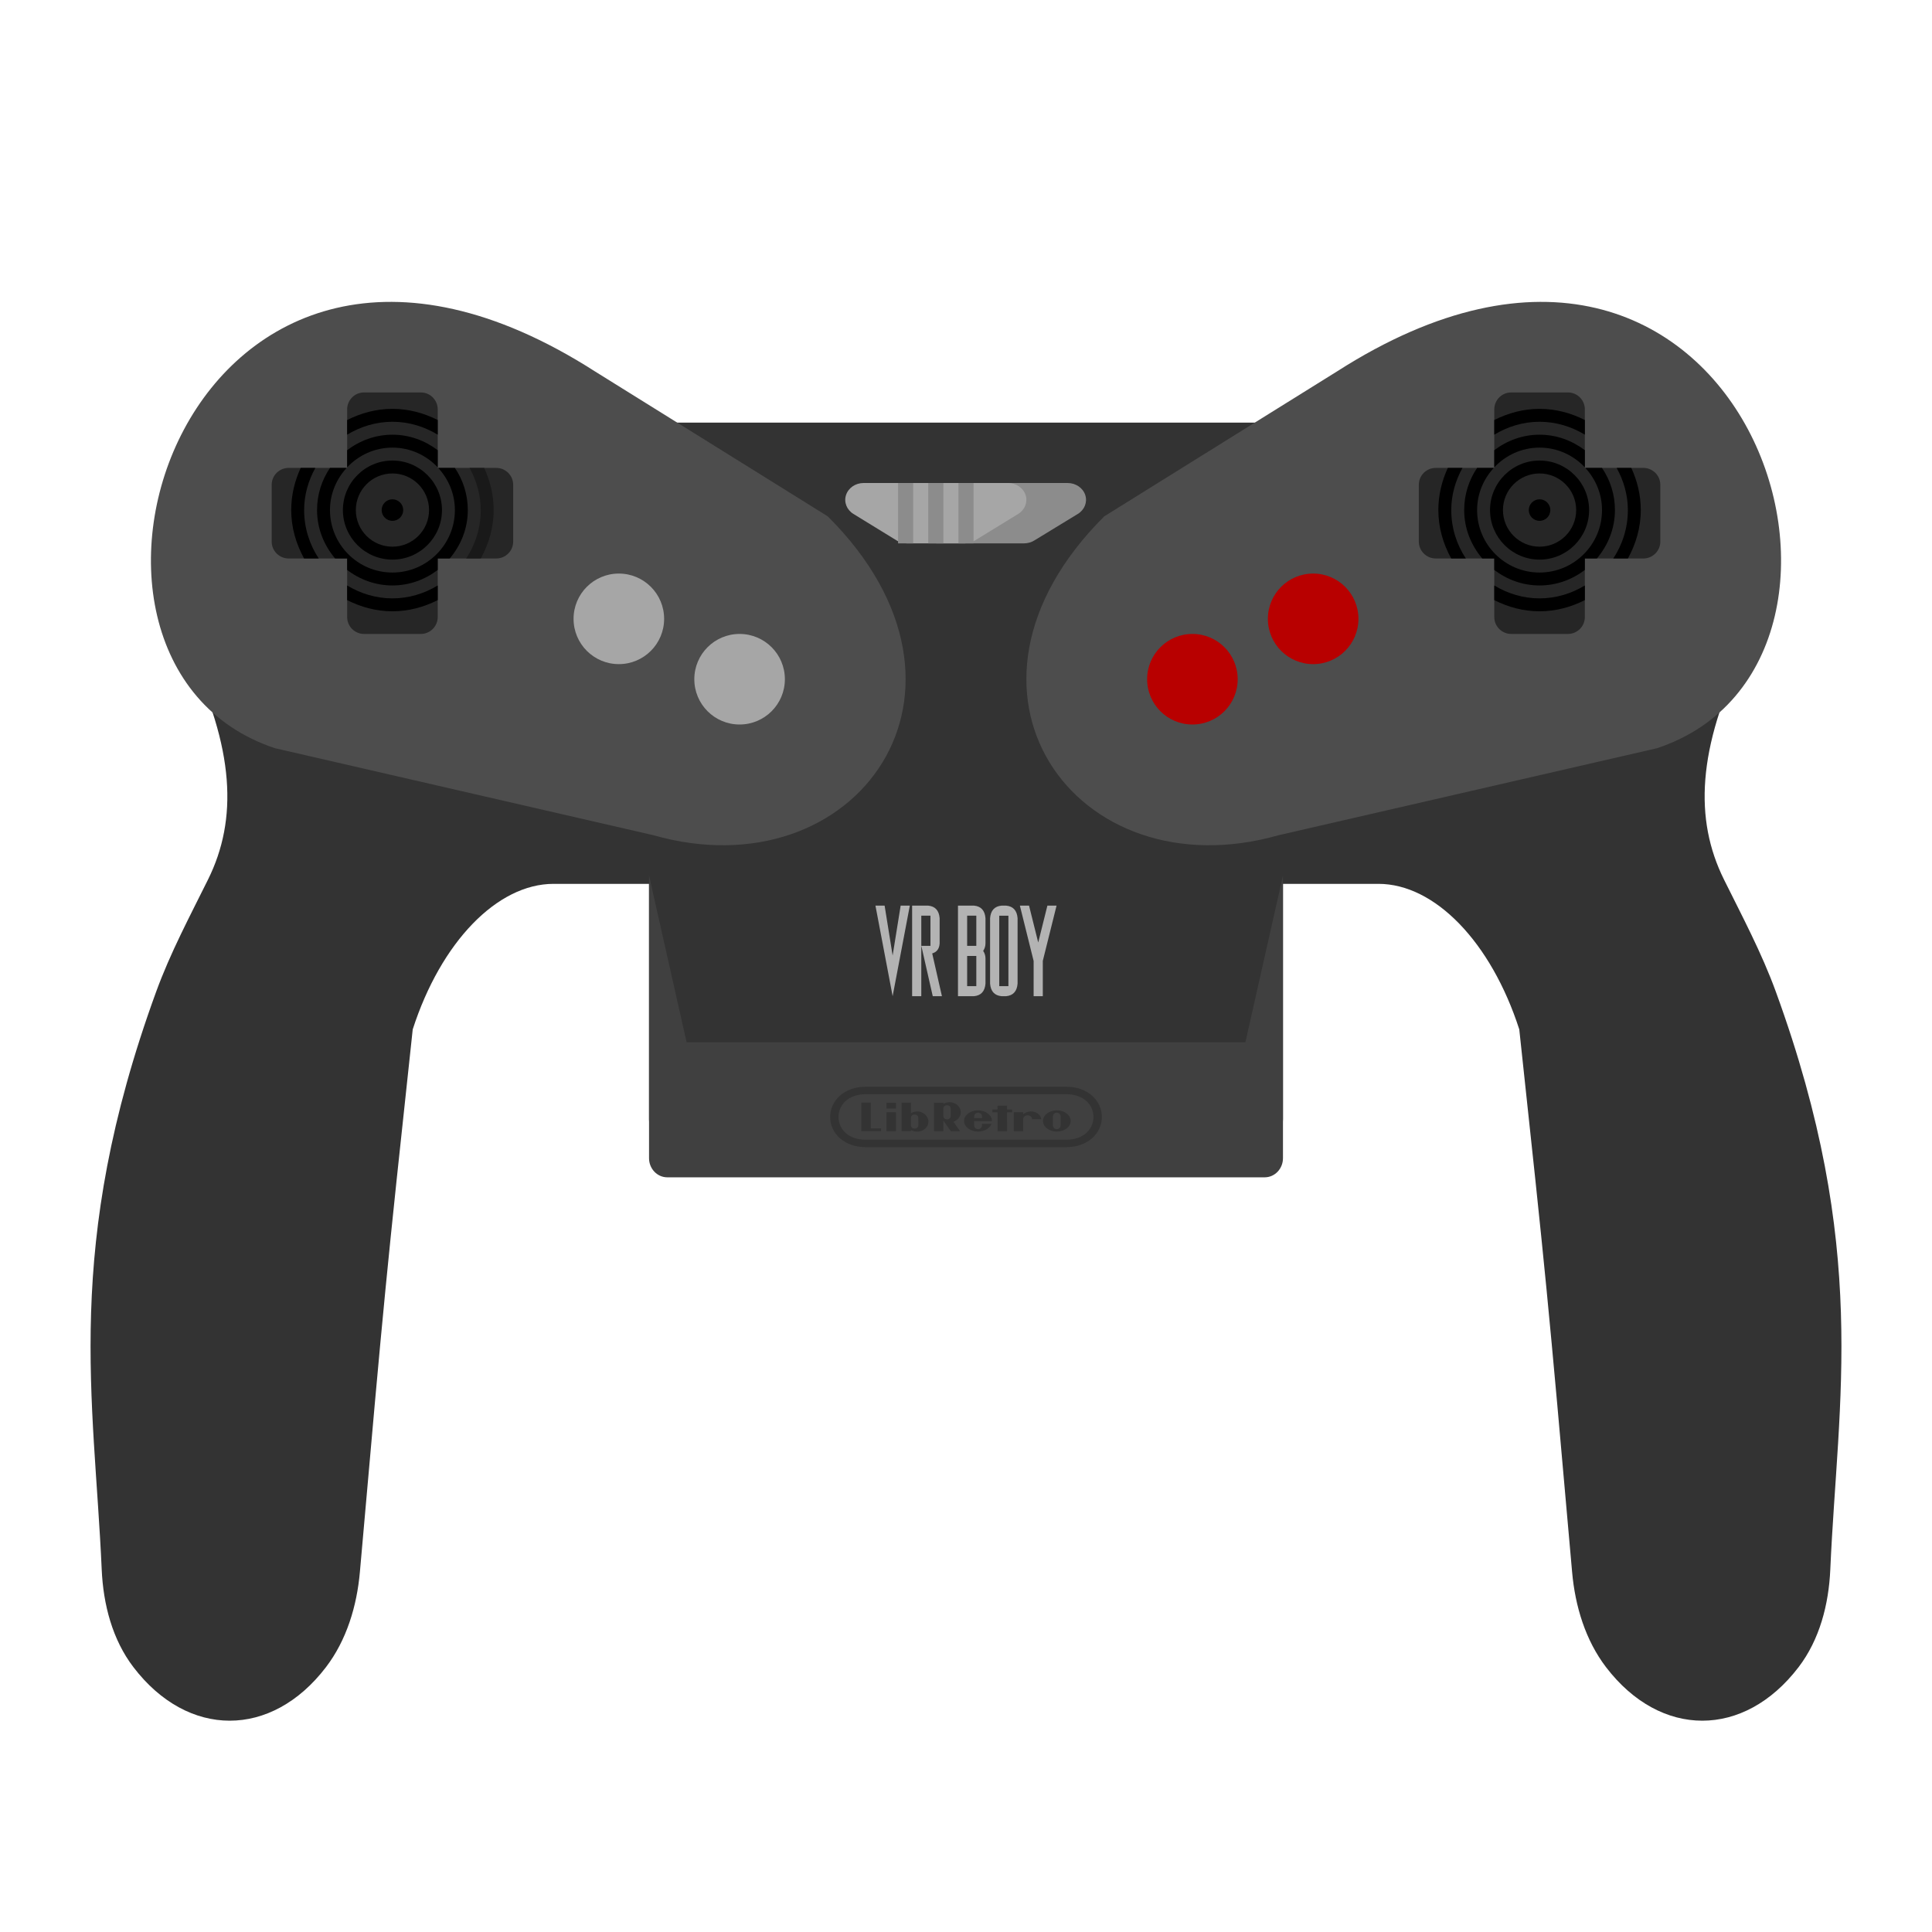
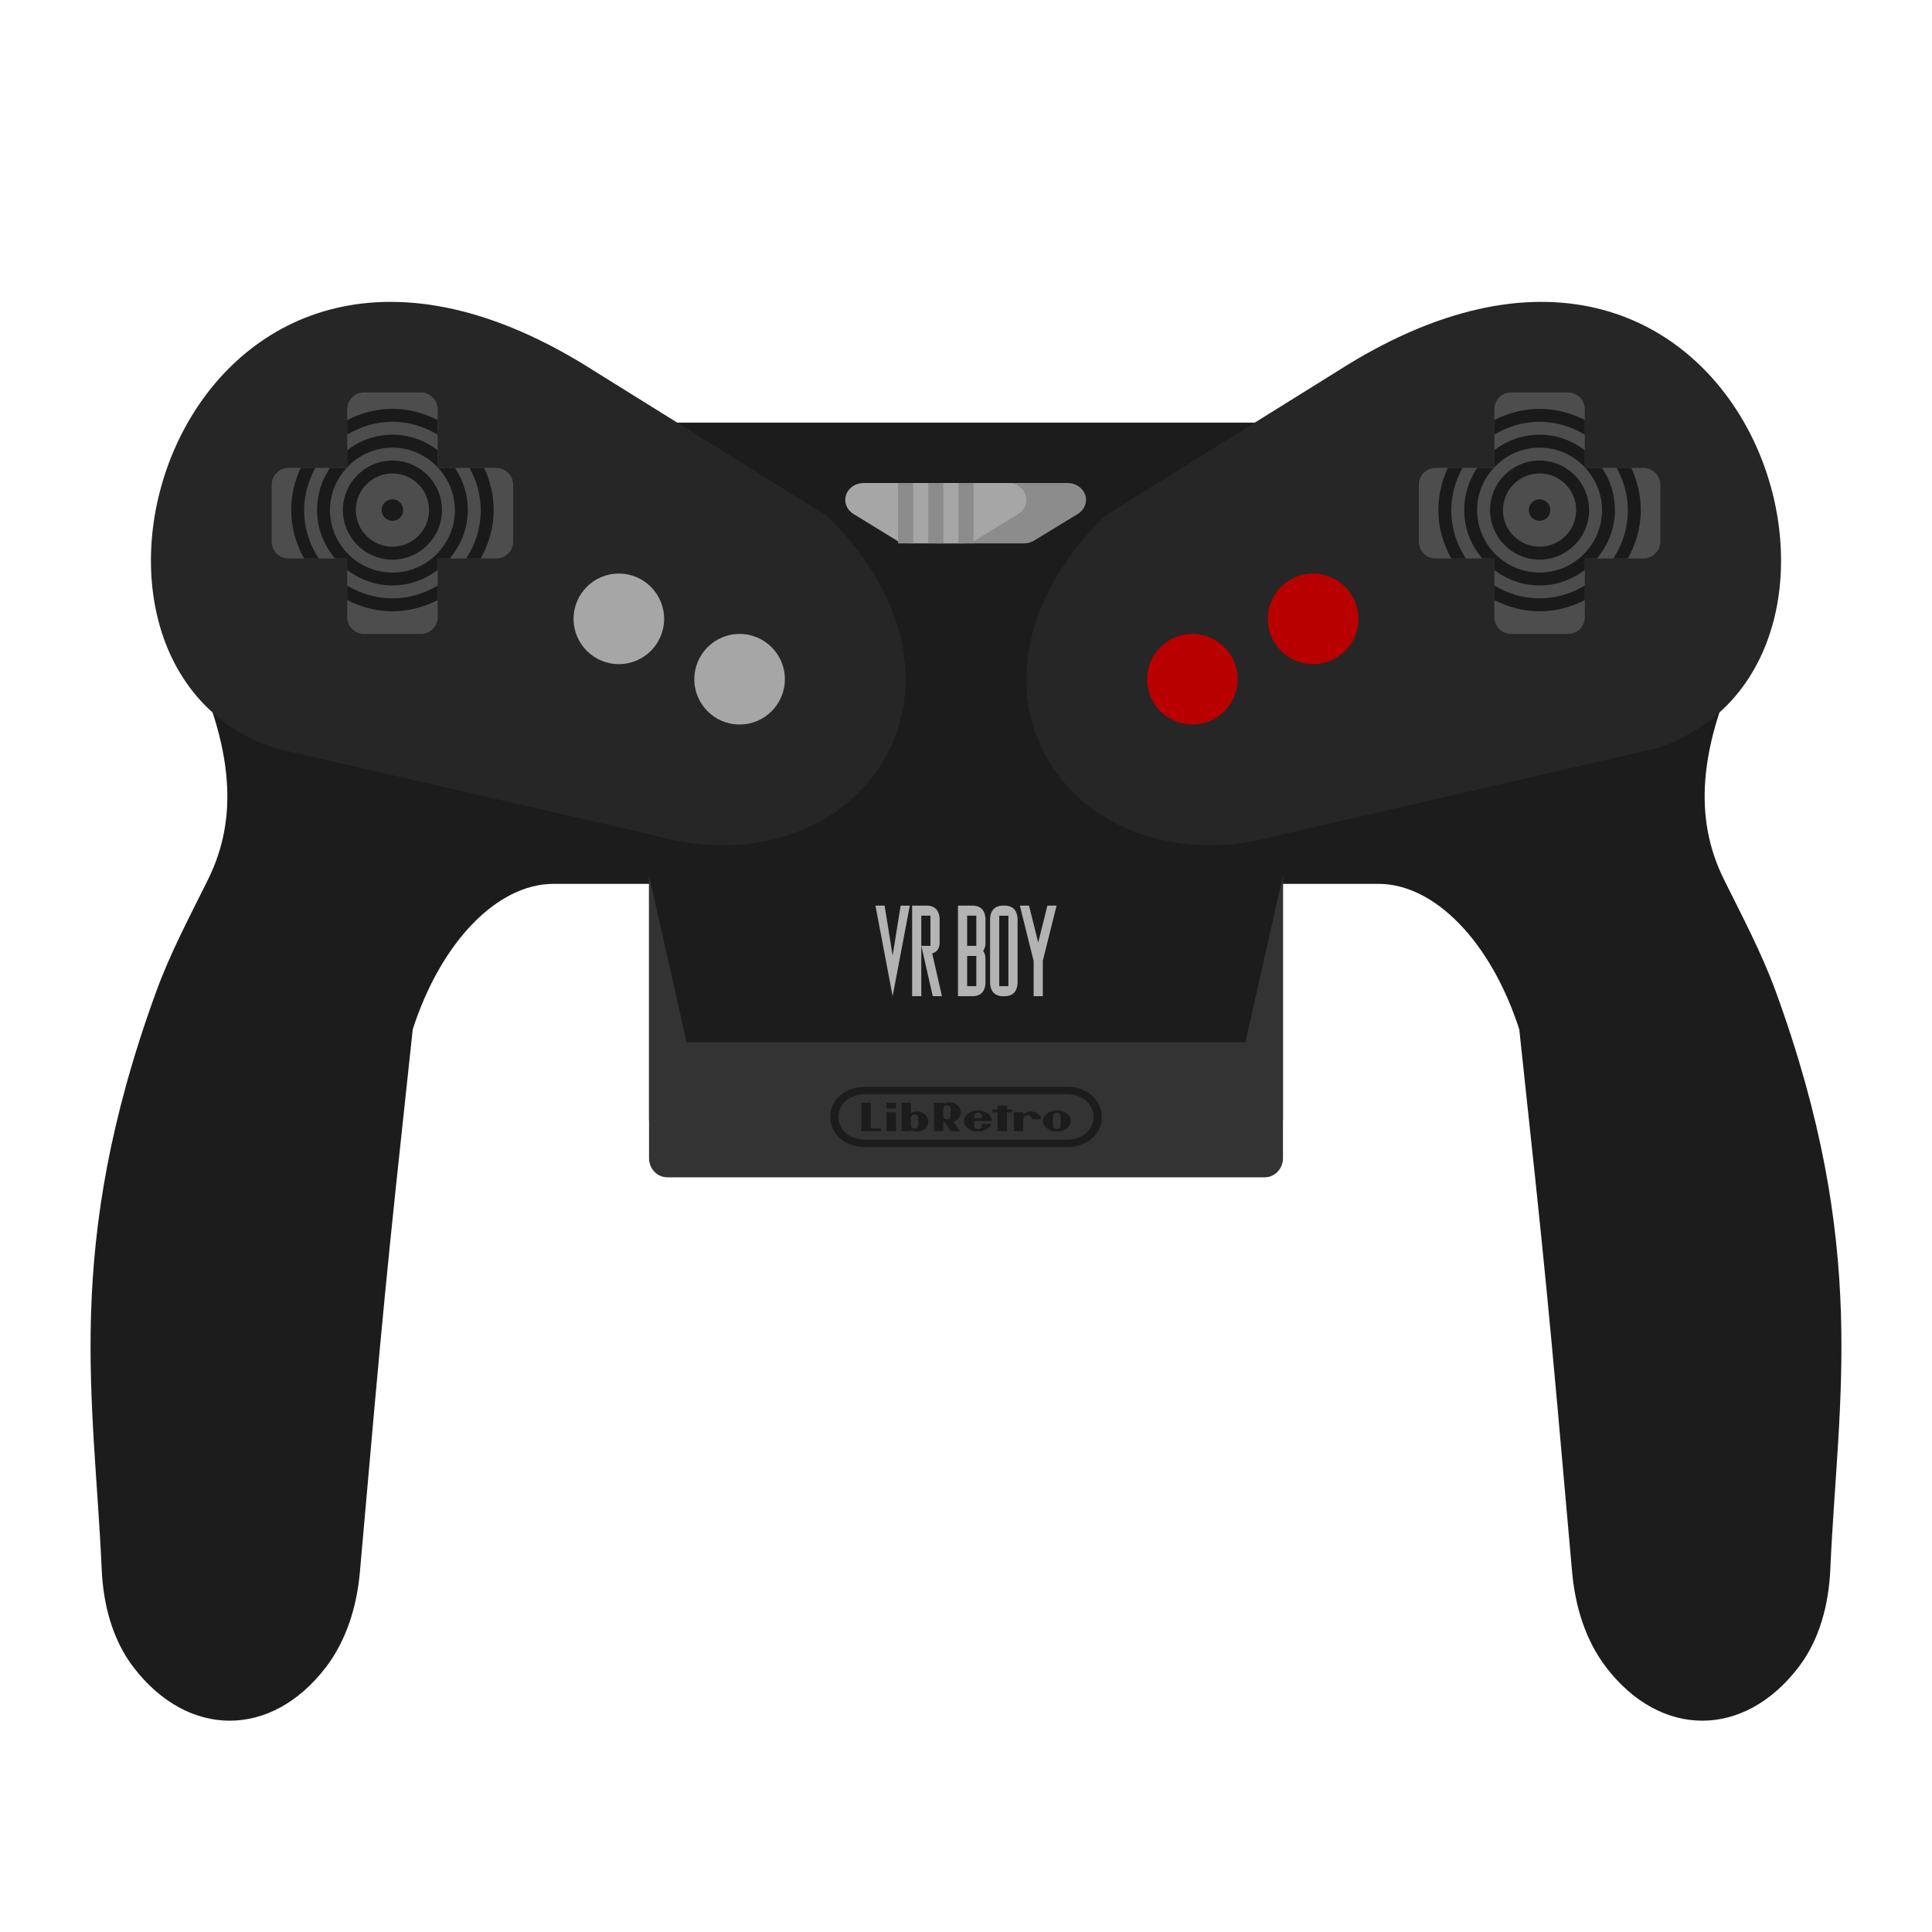
<svg xmlns="http://www.w3.org/2000/svg" viewBox="0 0 341.333 341.333" height="256" width="256" xml:space="preserve" id="svg2" version="1.1">
  <defs id="defs6">
    <clipPath id="clipPath18" clipPathUnits="userSpaceOnUse">
      <path id="path16" d="M 0,256 H 256 V 0 H 0 Z" />
    </clipPath>
    <clipPath id="clipPath26" clipPathUnits="userSpaceOnUse">
      <path id="path24" d="M 4,224 H 252 V 20 H 4 Z" />
    </clipPath>
  </defs>
  <g id="g22" transform="matrix(1.333333,0,0,-1.333333,0,341.3333)" />
-   <path id="path38" style="fill:#333333;fill-opacity:1;fill-rule:nonzero;stroke:none;stroke-width:1.333" d="m 313.741,175.203 c 16.5,45.265 10.955,71.885 9.624,102.071 -0.273,6.197 -1.888,12.403 -5.608,17.272 -9.628,12.604 -24.379,12.607 -34.009,0.005 -3.643,-4.767 -5.467,-10.788 -6,-16.837 -4.368,-49.651 -4.572,-51.559 -9.333,-95.848 -4.975,-15.427 -14.924,-25.712 -24.873,-25.712 H 218.667 c 7.064,-51.252 80.057,-58.213 89.547,-41.14 -8.357,17.277 -8.904,29.735 -3.633,40.376 3.231,6.523 6.661,12.956 9.161,19.813" />
-   <path id="path42" style="fill:#333333;fill-opacity:1;fill-rule:nonzero;stroke:none;stroke-width:1.333" d="m 27.591,175.204 c -16.5,45.267 -10.955,71.887 -9.623,102.071 0.273,6.197 1.888,12.403 5.607,17.271 9.629,12.604 24.38,12.607 34.009,0.005 3.643,-4.767 5.468,-10.788 6,-16.837 4.368,-49.651 4.573,-51.559 9.333,-95.848 4.975,-15.427 14.925,-25.712 24.875,-25.712 h 24.875 c -7.065,-51.252 -80.057,-58.213 -89.548,-41.14 8.357,17.277 8.905,29.735 3.635,40.376 -3.232,6.523 -6.663,12.956 -9.163,19.815" />
-   <path id="path46" style="fill:#333333;fill-opacity:1;fill-rule:nonzero;stroke:none;stroke-width:1.333" d="m 119.554,74.667 h 102.225 c 2.699,0 4.888,2.2 4.888,4.915 V 197.752 c 0,2.715 -2.189,4.915 -4.888,4.915 H 119.554 c -2.699,0 -4.887,-2.2 -4.887,-4.915 V 79.581 c 0,-2.715 2.188,-4.915 4.887,-4.915" />
-   <path id="path50" style="fill:#4d4d4d;fill-opacity:1;fill-rule:nonzero;stroke:none;stroke-width:1.333" d="m 146.24,91.223 c 30.841,30.723 5.14,66.567 -30.841,56.327 L 48.576,132.187 C 2.313,116.825 33.154,19.535 105.118,65.62 Z" />
-   <path id="path54" style="fill:#262626;fill-opacity:1;fill-rule:nonzero;stroke:none;stroke-width:1.333" d="m 87.678,82.667 h -10.344 V 72.321 c 0,-1.649 -1.339,-2.988 -2.989,-2.988 H 64.322 c -1.651,0 -2.988,1.339 -2.988,2.988 V 82.667 H 50.988 c -1.651,0 -2.988,1.339 -2.988,2.988 v 10.024 c 0,1.651 1.337,2.988 2.988,2.988 h 10.345 v 10.345 c 0,1.651 1.337,2.988 2.988,2.988 h 10.023 c 1.651,0 2.989,-1.337 2.989,-2.988 V 98.667 h 10.344 c 1.651,0 2.989,-1.337 2.989,-2.988 v -10.024 c 0,-1.649 -1.339,-2.988 -2.989,-2.988" />
+   <path id="path38" style="fill:#1c1c1c;fill-opacity:1;fill-rule:nonzero;stroke:none;stroke-width:1.333" d="m 313.741,175.203 c 16.5,45.265 10.955,71.885 9.624,102.071 -0.273,6.197 -1.888,12.403 -5.608,17.272 -9.628,12.604 -24.379,12.607 -34.009,0.005 -3.643,-4.767 -5.467,-10.788 -6,-16.837 -4.368,-49.651 -4.572,-51.559 -9.333,-95.848 -4.975,-15.427 -14.924,-25.712 -24.873,-25.712 H 218.667 c 7.064,-51.252 80.057,-58.213 89.547,-41.14 -8.357,17.277 -8.904,29.735 -3.633,40.376 3.231,6.523 6.661,12.956 9.161,19.813" />
+   <path id="path42" style="fill:#1c1c1c;fill-opacity:1;fill-rule:nonzero;stroke:none;stroke-width:1.333" d="m 27.591,175.204 c -16.5,45.267 -10.955,71.887 -9.623,102.071 0.273,6.197 1.888,12.403 5.607,17.271 9.629,12.604 24.38,12.607 34.009,0.005 3.643,-4.767 5.468,-10.788 6,-16.837 4.368,-49.651 4.573,-51.559 9.333,-95.848 4.975,-15.427 14.925,-25.712 24.875,-25.712 h 24.875 c -7.065,-51.252 -80.057,-58.213 -89.548,-41.14 8.357,17.277 8.905,29.735 3.635,40.376 -3.232,6.523 -6.663,12.956 -9.163,19.815" />
+   <path id="path46" style="fill:#1c1c1c;fill-opacity:1;fill-rule:nonzero;stroke:none;stroke-width:1.333" d="m 119.554,74.667 h 102.225 c 2.699,0 4.888,2.2 4.888,4.915 V 197.752 c 0,2.715 -2.189,4.915 -4.888,4.915 H 119.554 c -2.699,0 -4.887,-2.2 -4.887,-4.915 V 79.581 c 0,-2.715 2.188,-4.915 4.887,-4.915" />
+   <path id="path50" style="fill:#262626;fill-opacity:1;fill-rule:nonzero;stroke:none;stroke-width:1.333" d="m 146.24,91.223 c 30.841,30.723 5.14,66.567 -30.841,56.327 L 48.576,132.187 C 2.313,116.825 33.154,19.535 105.118,65.62 Z" />
+   <path id="path54" style="fill:#4d4d4d;fill-opacity:1;fill-rule:nonzero;stroke:none;stroke-width:1.333" d="m 87.678,82.667 h -10.344 V 72.321 c 0,-1.649 -1.339,-2.988 -2.989,-2.988 H 64.322 c -1.651,0 -2.988,1.339 -2.988,2.988 V 82.667 H 50.988 c -1.651,0 -2.988,1.339 -2.988,2.988 v 10.024 c 0,1.651 1.337,2.988 2.988,2.988 h 10.345 v 10.345 c 0,1.651 1.337,2.988 2.988,2.988 h 10.023 c 1.651,0 2.989,-1.337 2.989,-2.988 V 98.667 h 10.344 c 1.651,0 2.989,-1.337 2.989,-2.988 v -10.024 c 0,-1.649 -1.339,-2.988 -2.989,-2.988" />
  <path id="path58" style="fill:#a6a6a6;fill-opacity:1;fill-rule:nonzero;stroke:none;stroke-width:1.333" d="m 117.333,109.333 c 0,4.419 -3.581,8 -8,8 -4.419,0 -8,-3.581 -8,-8 0,-4.419 3.581,-8 8,-8 4.419,0 8,3.581 8,8" />
  <path id="path62" style="fill:#a6a6a6;fill-opacity:1;fill-rule:nonzero;stroke:none;stroke-width:1.333" d="m 138.667,120 c 0,4.419 -3.581,8 -8,8 -4.419,0 -8,-3.581 -8,-8 0,-4.419 3.581,-8 8,-8 4.419,0 8,3.581 8,8" />
-   <path id="path66" style="fill:#4d4d4d;fill-opacity:1;fill-rule:nonzero;stroke:none;stroke-width:1.333" d="m 195.094,91.223 c -30.841,30.723 -5.14,66.567 30.841,56.327 L 292.758,132.187 C 339.02,116.825 308.179,19.535 236.215,65.62 Z" />
-   <path id="path70" style="fill:#262626;fill-opacity:1;fill-rule:nonzero;stroke:none;stroke-width:1.333" d="m 290.344,82.667 h -10.344 V 72.321 c 0,-1.649 -1.339,-2.988 -2.989,-2.988 h -10.023 c -1.651,0 -2.988,1.339 -2.988,2.988 v 10.345 h -10.345 c -1.651,0 -2.988,1.339 -2.988,2.988 v 10.024 c 0,1.651 1.337,2.988 2.988,2.988 h 10.345 v 10.345 c 0,1.651 1.337,2.988 2.988,2.988 h 10.023 c 1.651,0 2.989,-1.337 2.989,-2.988 V 98.667 h 10.344 c 1.651,0 2.989,-1.337 2.989,-2.988 v -10.024 c 0,-1.649 -1.339,-2.988 -2.989,-2.988" />
+   <path id="path66" style="fill:#262626;fill-opacity:1;fill-rule:nonzero;stroke:none;stroke-width:1.333" d="m 195.094,91.223 c -30.841,30.723 -5.14,66.567 30.841,56.327 L 292.758,132.187 C 339.02,116.825 308.179,19.535 236.215,65.62 Z" />
+   <path id="path70" style="fill:#4d4d4d;fill-opacity:1;fill-rule:nonzero;stroke:none;stroke-width:1.333" d="m 290.344,82.667 h -10.344 V 72.321 c 0,-1.649 -1.339,-2.988 -2.989,-2.988 h -10.023 c -1.651,0 -2.988,1.339 -2.988,2.988 v 10.345 h -10.345 c -1.651,0 -2.988,1.339 -2.988,2.988 v 10.024 c 0,1.651 1.337,2.988 2.988,2.988 h 10.345 v 10.345 c 0,1.651 1.337,2.988 2.988,2.988 h 10.023 c 1.651,0 2.989,-1.337 2.989,-2.988 V 98.667 h 10.344 c 1.651,0 2.989,-1.337 2.989,-2.988 v -10.024 c 0,-1.649 -1.339,-2.988 -2.989,-2.988" />
  <path id="path74" style="fill:#b80000;fill-opacity:1;fill-rule:nonzero;stroke:none;stroke-width:1.333" d="m 224,109.333 c 0,4.419 3.581,8 8,8 4.419,0 8,-3.581 8,-8 0,-4.419 -3.581,-8 -8,-8 -4.419,0 -8,3.581 -8,8" />
  <path id="path78" style="fill:#b80000;fill-opacity:1;fill-rule:nonzero;stroke:none;stroke-width:1.333" d="m 202.667,120 c 0,4.419 3.581,8 8,8 4.419,0 8,-3.581 8,-8 0,-4.419 -3.581,-8 -8,-8 -4.419,0 -8,3.581 -8,8" />
  <path id="path82" style="fill:#8c8c8c;fill-opacity:1;fill-rule:nonzero;stroke:none;stroke-width:1.333" d="m 188.615,85.333 h -30.819 c -1.435,0 -2.7,0.859 -3.117,2.117 -0.416,1.259 0.119,2.619 1.311,3.347 l 7.705,4.701 c 0.533,0.327 1.164,0.501 1.807,0.501 h 15.409 c 0.643,0 1.272,-0.175 1.807,-0.501 l 7.704,-4.701 c 1.193,-0.728 1.728,-2.088 1.311,-3.347 -0.416,-1.259 -1.683,-2.117 -3.117,-2.117" />
  <path id="path86" style="fill:#a6a6a6;fill-opacity:1;fill-rule:nonzero;stroke:none;stroke-width:1.333" d="m 178.096,85.333 h -25.524 c -1.427,0 -2.685,0.859 -3.099,2.117 -0.415,1.259 0.117,2.619 1.303,3.347 l 7.657,4.701 c 0.531,0.327 1.157,0.501 1.796,0.501 h 10.209 c 0.639,0 1.264,-0.175 1.796,-0.501 l 7.657,-4.701 c 1.185,-0.728 1.716,-2.088 1.303,-3.347 -0.415,-1.259 -1.673,-2.117 -3.099,-2.117" />
  <path id="path90" style="fill:#b3b3b3;fill-opacity:1;fill-rule:nonzero;stroke:none;stroke-width:1.333" d="m 157.705,176 -3.037,-16 h 1.62 l 1.417,8.817 L 159.122,160 h 1.62 z" />
  <path id="path94" style="fill:#b3b3b3;fill-opacity:1;fill-rule:nonzero;stroke:none;stroke-width:1.333" d="m 161.148,176 v -16 h 2.836 c 1.241,0.119 1.917,0.859 2.025,2.223 v 4.444 c -0.055,0.948 -0.492,1.541 -1.313,1.777 l 1.717,7.556 h -1.62 l -2.017,-8.889 h 1.612 v -5.333 h -1.62 V 176 Z" />
  <path d="m 170.869,174.223 h 1.62 v -5.333 h -1.62 z m 1.62,-12.445 h -1.62 v 5.333 h 1.62 z M 169.249,160 h 2.835 c 1.243,0.119 1.917,0.859 2.025,2.223 v 4.444 c 0,0.475 -0.135,0.919 -0.405,1.333 0.271,0.415 0.405,0.859 0.405,1.333 v 4.444 c -0.108,1.364 -0.783,2.104 -2.025,2.223 h -2.835 z" style="fill:#b3b3b3;fill-opacity:1;fill-rule:nonzero;stroke:none;stroke-width:1.333" id="path96" />
  <path d="m 176.54,174.223 h 1.62 v -12.444 h -1.62 z m 3.24,-0.445 c -0.108,1.364 -0.783,2.104 -2.025,2.223 h -0.809 c -1.243,-0.119 -1.917,-0.859 -2.025,-2.223 v -11.555 c 0.108,-1.364 0.783,-2.104 2.025,-2.223 h 0.809 c 1.243,0.119 1.917,0.859 2.025,2.223 z" style="fill:#b3b3b3;fill-opacity:1;fill-rule:nonzero;stroke:none;stroke-width:1.333" id="path98" />
  <path id="path102" style="fill:#b3b3b3;fill-opacity:1;fill-rule:nonzero;stroke:none;stroke-width:1.333" d="m 182.616,169.778 -2.431,-9.777 h 1.62 l 1.621,6.515 1.62,-6.515 h 1.62 l -2.431,9.76 v 6.24 h -1.62 z" />
-   <path id="path106" style="fill:#000000;fill-opacity:1;fill-rule:nonzero;stroke:none;stroke-width:1.333" d="m 80.368,90.117 c 0,6.084 -4.951,11.035 -11.035,11.035 -6.084,0 -11.035,-4.951 -11.035,-11.035 0,-2.88 1.135,-5.483 2.948,-7.449 h -2.947 c -1.44,2.127 -2.284,4.691 -2.284,7.449 0,3.271 1.231,6.229 3.193,8.551 h 2.124 v 2.028 c 2.233,1.695 4.985,2.739 8,2.739 3.013,0 5.765,-1.044 8,-2.739 v -2.028 h 2.124 c 1.963,-2.321 3.193,-5.28 3.193,-8.551 0,-2.759 -0.843,-5.323 -2.284,-7.449 h -2.947 c 1.813,1.967 2.948,4.569 2.948,7.449" />
-   <path id="path110" style="fill:#000000;fill-opacity:1;fill-rule:nonzero;stroke:none;stroke-width:1.333" d="m 61.333,74.209 v 2.585 c 2.347,-1.415 5.065,-2.279 8,-2.279 2.935,0 5.653,0.864 8,2.279 V 74.209 c -2.419,-1.223 -5.111,-1.976 -8,-1.976 -2.889,0 -5.581,0.753 -8,1.976" />
-   <path id="path114" style="fill:#191919;fill-opacity:1;fill-rule:nonzero;stroke:none;stroke-width:1.333" d="m 84.934,90.117 c 0,3.159 -0.957,6.092 -2.577,8.551 h 2.585 c 1.404,-2.552 2.275,-5.437 2.275,-8.551 0,-2.667 -0.625,-5.175 -1.676,-7.449 h -2.587 c 1.223,2.224 1.98,4.737 1.98,7.449" />
-   <path id="path118" style="fill:#000000;fill-opacity:1;fill-rule:nonzero;stroke:none;stroke-width:1.333" d="m 69.333,76.799 c -3.015,0 -5.765,1.045 -8,2.74 v 3.023 c 2.013,-2.131 4.844,-3.48 8,-3.48 3.156,0 5.987,1.349 8,3.48 v -3.024 c -2.235,-1.695 -4.985,-2.739 -8,-2.739" />
-   <path id="path122" style="fill:#000000;fill-opacity:1;fill-rule:nonzero;stroke:none;stroke-width:1.333" d="m 53.733,90.117 c 0,-2.712 0.757,-5.225 1.98,-7.449 h -2.587 c -1.051,2.275 -1.676,4.783 -1.676,7.449 0,3.113 0.871,5.999 2.275,8.551 h 2.585 c -1.62,-2.459 -2.577,-5.392 -2.577,-8.551" />
-   <path id="path126" style="fill:#000000;fill-opacity:1;fill-rule:nonzero;stroke:none;stroke-width:1.333" d="m 69.333,96.585 c -3.572,0 -6.468,-2.896 -6.468,-6.468 0,-3.573 2.896,-6.469 6.468,-6.469 3.573,0 6.469,2.896 6.469,6.469 0,3.572 -2.896,6.468 -6.469,6.468 m 0,-15.22 c -4.825,0 -8.752,3.925 -8.752,8.752 0,4.825 3.927,8.751 8.752,8.751 4.825,0 8.752,-3.925 8.752,-8.751 0,-4.827 -3.927,-8.752 -8.752,-8.752" />
-   <path id="path130" style="fill:#000000;fill-opacity:1;fill-rule:nonzero;stroke:none;stroke-width:1.333" d="m 69.333,88.214 c -1.051,0 -1.903,0.852 -1.903,1.903 0,1.051 0.852,1.903 1.903,1.903 1.051,0 1.903,-0.852 1.903,-1.903 0,-1.051 -0.852,-1.903 -1.903,-1.903" />
-   <path id="path134" style="fill:#000000;fill-opacity:1;fill-rule:nonzero;stroke:none;stroke-width:1.333" d="m 77.333,106.024 v -2.585 c -2.347,1.415 -5.065,2.279 -8,2.279 -2.935,0 -5.653,-0.864 -8,-2.279 v 2.585 c 2.419,1.223 5.111,1.976 8,1.976 2.889,0 5.581,-0.753 8,-1.976" />
-   <path id="path138" style="fill:#000000;fill-opacity:1;fill-rule:nonzero;stroke:none;stroke-width:1.333" d="m 283.035,90.117 c 0,6.084 -4.951,11.035 -11.035,11.035 -6.084,0 -11.035,-4.951 -11.035,-11.035 0,-2.88 1.135,-5.483 2.948,-7.449 h -2.947 c -1.44,2.127 -2.284,4.691 -2.284,7.449 0,3.271 1.231,6.229 3.193,8.551 h 2.124 v 2.028 c 2.233,1.695 4.985,2.739 8,2.739 3.013,0 5.765,-1.044 8,-2.739 v -2.028 h 2.124 c 1.963,-2.321 3.193,-5.28 3.193,-8.551 0,-2.759 -0.843,-5.323 -2.284,-7.449 h -2.947 c 1.813,1.967 2.948,4.569 2.948,7.449" />
-   <path id="path142" style="fill:#000000;fill-opacity:1;fill-rule:nonzero;stroke:none;stroke-width:1.333" d="m 264,74.209 v 2.585 c 2.347,-1.415 5.065,-2.279 8,-2.279 2.935,0 5.653,0.864 8,2.279 V 74.209 c -2.419,-1.223 -5.111,-1.976 -8,-1.976 -2.889,0 -5.581,0.753 -8,1.976" />
-   <path id="path146" style="fill:#000000;fill-opacity:1;fill-rule:nonzero;stroke:none;stroke-width:1.333" d="m 287.6,90.117 c 0,3.159 -0.957,6.092 -2.577,8.551 h 2.585 c 1.404,-2.552 2.275,-5.437 2.275,-8.551 0,-2.667 -0.625,-5.175 -1.676,-7.449 h -2.587 c 1.223,2.224 1.98,4.737 1.98,7.449" />
-   <path id="path150" style="fill:#000000;fill-opacity:1;fill-rule:nonzero;stroke:none;stroke-width:1.333" d="m 272,76.799 c -3.015,0 -5.765,1.045 -8,2.74 v 3.023 c 2.013,-2.131 4.844,-3.48 8,-3.48 3.156,0 5.987,1.349 8,3.48 v -3.024 c -2.235,-1.695 -4.985,-2.739 -8,-2.739" />
-   <path id="path154" style="fill:#000000;fill-opacity:1;fill-rule:nonzero;stroke:none;stroke-width:1.333" d="m 256.399,90.117 c 0,-2.712 0.757,-5.225 1.98,-7.449 h -2.587 c -1.051,2.275 -1.676,4.783 -1.676,7.449 0,3.113 0.871,5.999 2.275,8.551 h 2.585 c -1.62,-2.459 -2.577,-5.392 -2.577,-8.551" />
-   <path id="path158" style="fill:#000000;fill-opacity:1;fill-rule:nonzero;stroke:none;stroke-width:1.333" d="m 272,96.585 c -3.572,0 -6.468,-2.896 -6.468,-6.468 0,-3.573 2.896,-6.469 6.468,-6.469 3.573,0 6.469,2.896 6.469,6.469 0,3.572 -2.896,6.468 -6.469,6.468 m 0,-15.22 c -4.825,0 -8.752,3.925 -8.752,8.752 0,4.825 3.927,8.751 8.752,8.751 4.825,0 8.752,-3.925 8.752,-8.751 0,-4.827 -3.927,-8.752 -8.752,-8.752" />
-   <path id="path162" style="fill:#000000;fill-opacity:1;fill-rule:nonzero;stroke:none;stroke-width:1.333" d="m 272,88.214 c -1.051,0 -1.903,0.852 -1.903,1.903 0,1.051 0.852,1.903 1.903,1.903 1.051,0 1.903,-0.852 1.903,-1.903 0,-1.051 -0.852,-1.903 -1.903,-1.903" />
-   <path id="path166" style="fill:#000000;fill-opacity:1;fill-rule:nonzero;stroke:none;stroke-width:1.333" d="m 280,106.024 v -2.585 c -2.347,1.415 -5.065,2.279 -8,2.279 -2.935,0 -5.653,-0.864 -8,-2.279 v 2.585 c 2.419,1.223 5.111,1.976 8,1.976 2.889,0 5.581,-0.753 8,-1.976" />
-   <path id="path170" style="fill:#404040;fill-opacity:1;fill-rule:nonzero;stroke:none;stroke-width:1.333" d="m 220.03,184.141 h -98.727 l -6.636,-29.473 v 49.951 c 0,1.868 1.445,3.383 3.228,3.383 h 105.543 c 1.783,0 3.229,-1.515 3.229,-3.383 V 154.667 Z" />
-   <path id="path174" style="fill:#333333;fill-opacity:1;fill-rule:nonzero;stroke:none;stroke-width:1.333" d="m 188.377,201.359 h -35.42 c -2.992,0.009 -4.809,-1.801 -4.809,-4.023 0,-2.223 1.829,-4.02 4.809,-4.024 h 35.42 c 2.98,0.004 4.808,1.801 4.808,4.024 0,2.221 -1.816,4.032 -4.808,4.023 m 0.016,-9.359 h -35.453 c -3.752,-0.008 -6.272,2.425 -6.272,5.343 0,2.917 2.515,5.323 6.277,5.324 h 35.444 c 3.763,-0.001 6.279,-2.407 6.279,-5.324 0,-2.917 -2.521,-5.351 -6.275,-5.343" />
-   <path id="path178" style="fill:#333333;fill-opacity:1;fill-rule:nonzero;stroke:none;stroke-width:1.333" d="m 176.239,195.344 h 1.675 v 0.675 h 0.905 v 0.499 h -0.905 l 0.001,3.332 h -1.677 l 0.001,-3.332 h -0.909 V 196.02 h 0.911 z" />
-   <path d="m 156.62,196.511 h 1.673 v 3.339 H 156.62 Z" style="fill:#333333;fill-opacity:1;fill-rule:nonzero;stroke:none;stroke-width:1.333" id="path180" />
-   <path d="m 156.616,194.827 h 1.677 v 1.027 H 156.616 Z" style="fill:#333333;fill-opacity:1;fill-rule:nonzero;stroke:none;stroke-width:1.333" id="path182" />
-   <path id="path186" style="fill:#333333;fill-opacity:1;fill-rule:nonzero;stroke:none;stroke-width:1.333" d="m 187.387,198.744 c 0,0.532 -0.348,0.752 -0.685,0.752 -0.335,0 -0.684,-0.22 -0.684,-0.752 v -0.719 c 0,0 0.001,-0.495 0.001,-0.697 0,-0.529 0.349,-0.747 0.683,-0.747 0.335,0 0.685,0.217 0.685,0.747 0,0.203 0,0.576 0.001,0.711 0,0.009 -0.001,0.505 -0.001,0.705 m -0.671,-2.577 c -1.352,0 -2.447,0.84 -2.447,1.875 0,1.036 1.095,1.876 2.447,1.876 1.351,0 2.445,-0.84 2.445,-1.876 0,-1.035 -1.095,-1.875 -2.445,-1.875" />
-   <path id="path190" style="fill:#333333;fill-opacity:1;fill-rule:nonzero;stroke:none;stroke-width:1.333" d="m 162.246,198.745 c 0,0.515 -0.391,0.651 -0.655,0.651 -0.261,0 -0.657,-0.136 -0.657,-0.651 v -0.592 -0.597 c 0,-0.517 0.396,-0.649 0.656,-0.649 0.265,0 0.656,0.132 0.656,0.649 0,0.171 -0.001,0.593 -0.001,0.593 0,0 0.001,0.417 0.001,0.596 m -0.352,-2.377 c -0.397,0.031 -0.681,0.161 -0.948,0.297 v -1.848 h -1.653 v 5.021 h 1.656 c 0,0 0.001,-0.163 0.001,-0.193 0.641,0.363 1.363,0.361 1.927,0.125 0.151,-0.063 1.144,-0.493 1.144,-1.656 0,-0.88 -0.921,-1.844 -2.127,-1.747" />
-   <path id="path194" style="fill:#333333;fill-opacity:1;fill-rule:nonzero;stroke:none;stroke-width:1.333" d="m 172.216,196.886 c 0.131,-0.205 0.371,-0.304 0.588,-0.304 0.22,0 0.46,0.099 0.589,0.304 0.105,0.167 0.112,0.363 0.109,0.655 h -1.397 c -0.003,-0.292 0.004,-0.488 0.111,-0.655 m 1.281,1.864 c 0,0.612 -0.445,0.747 -0.692,0.747 -0.248,0 -0.7,-0.135 -0.7,-0.747 0,-0.183 0.001,-0.689 0.001,-0.689 h 3.152 c 0,-1.036 -1.108,-1.893 -2.469,-1.893 -1.36,0 -2.465,0.839 -2.465,1.875 0,1.035 1.105,1.875 2.465,1.875 1.129,0 2.084,-0.581 2.376,-1.369 l -1.668,0.001 c 0,0 0,0.013 0,0.201" />
-   <path id="path198" style="fill:#333333;fill-opacity:1;fill-rule:nonzero;stroke:none;stroke-width:1.333" d="m 153.848,199.353 v -4.549 h -1.676 v 4.549 0.496 h 1.676 1.813 v -0.496 z" />
-   <path id="path202" style="fill:#333333;fill-opacity:1;fill-rule:nonzero;stroke:none;stroke-width:1.333" d="m 182.331,197.733 h 1.64 c -0.168,-1.077 -1.288,-1.391 -1.864,-1.376 -0.552,0.015 -1.013,0.229 -1.335,0.504 -0.001,-0.083 0,-0.352 0,-0.352 l -1.661,0.001 -0.001,3.34 h 1.663 c 0,0 -0.001,-2.052 -0.001,-2.193 0,-0.291 0.339,-0.615 0.795,-0.615 0.456,0 0.765,0.324 0.765,0.615 z" />
-   <path id="path206" style="fill:#333333;fill-opacity:1;fill-rule:nonzero;stroke:none;stroke-width:1.333" d="m 167.967,197.111 c 0,0.517 -0.391,0.649 -0.657,0.649 -0.26,0 -0.655,-0.132 -0.655,-0.649 v -0.596 -0.593 c 0,-0.515 0.395,-0.649 0.656,-0.649 0.265,0 0.656,0.135 0.656,0.649 0,0.179 -0.001,0.596 -0.001,0.596 0,0 0.001,0.423 0.001,0.593 m 1.775,-0.559 c 0,-1.163 -0.995,-1.593 -1.144,-1.656 -0.564,-0.236 -1.287,-0.237 -1.927,0.125 0,-0.031 -0.001,-0.193 -0.001,-0.193 h -1.655 v 5.021 h 1.652 v -1.848 c 0.007,0.004 0.015,0.007 0.021,0.011 l 1.296,1.837 h 1.64 l -1.169,-1.659 c 0.768,-0.271 1.287,-0.979 1.287,-1.639" />
+   <path id="path106" style="fill:#1a1a1a;fill-opacity:1;fill-rule:nonzero;stroke:none;stroke-width:1.333" d="m 80.368,90.117 c 0,6.084 -4.951,11.035 -11.035,11.035 -6.084,0 -11.035,-4.951 -11.035,-11.035 0,-2.88 1.135,-5.483 2.948,-7.449 h -2.947 c -1.44,2.127 -2.284,4.691 -2.284,7.449 0,3.271 1.231,6.229 3.193,8.551 h 2.124 v 2.028 c 2.233,1.695 4.985,2.739 8,2.739 3.013,0 5.765,-1.044 8,-2.739 v -2.028 h 2.124 c 1.963,-2.321 3.193,-5.28 3.193,-8.551 0,-2.759 -0.843,-5.323 -2.284,-7.449 h -2.947 c 1.813,1.967 2.948,4.569 2.948,7.449" />
+   <path id="path110" style="fill:#1a1a1a;fill-opacity:1;fill-rule:nonzero;stroke:none;stroke-width:1.333" d="m 61.333,74.209 v 2.585 c 2.347,-1.415 5.065,-2.279 8,-2.279 2.935,0 5.653,0.864 8,2.279 V 74.209 c -2.419,-1.223 -5.111,-1.976 -8,-1.976 -2.889,0 -5.581,0.753 -8,1.976" />
+   <path id="path114" style="fill:#1a1a1a;fill-opacity:1;fill-rule:nonzero;stroke:none;stroke-width:1.333" d="m 84.934,90.117 c 0,3.159 -0.957,6.092 -2.577,8.551 h 2.585 c 1.404,-2.552 2.275,-5.437 2.275,-8.551 0,-2.667 -0.625,-5.175 -1.676,-7.449 h -2.587 c 1.223,2.224 1.98,4.737 1.98,7.449" />
+   <path id="path118" style="fill:#1a1a1a;fill-opacity:1;fill-rule:nonzero;stroke:none;stroke-width:1.333" d="m 69.333,76.799 c -3.015,0 -5.765,1.045 -8,2.74 v 3.023 c 2.013,-2.131 4.844,-3.48 8,-3.48 3.156,0 5.987,1.349 8,3.48 v -3.024 c -2.235,-1.695 -4.985,-2.739 -8,-2.739" />
+   <path id="path122" style="fill:#1a1a1a;fill-opacity:1;fill-rule:nonzero;stroke:none;stroke-width:1.333" d="m 53.733,90.117 c 0,-2.712 0.757,-5.225 1.98,-7.449 h -2.587 c -1.051,2.275 -1.676,4.783 -1.676,7.449 0,3.113 0.871,5.999 2.275,8.551 h 2.585 c -1.62,-2.459 -2.577,-5.392 -2.577,-8.551" />
+   <path id="path126" style="fill:#1a1a1a;fill-opacity:1;fill-rule:nonzero;stroke:none;stroke-width:1.333" d="m 69.333,96.585 c -3.572,0 -6.468,-2.896 -6.468,-6.468 0,-3.573 2.896,-6.469 6.468,-6.469 3.573,0 6.469,2.896 6.469,6.469 0,3.572 -2.896,6.468 -6.469,6.468 m 0,-15.22 c -4.825,0 -8.752,3.925 -8.752,8.752 0,4.825 3.927,8.751 8.752,8.751 4.825,0 8.752,-3.925 8.752,-8.751 0,-4.827 -3.927,-8.752 -8.752,-8.752" />
+   <path id="path130" style="fill:#1a1a1a;fill-opacity:1;fill-rule:nonzero;stroke:none;stroke-width:1.333" d="m 69.333,88.214 c -1.051,0 -1.903,0.852 -1.903,1.903 0,1.051 0.852,1.903 1.903,1.903 1.051,0 1.903,-0.852 1.903,-1.903 0,-1.051 -0.852,-1.903 -1.903,-1.903" />
+   <path id="path134" style="fill:#1a1a1a;fill-opacity:1;fill-rule:nonzero;stroke:none;stroke-width:1.333" d="m 77.333,106.024 v -2.585 c -2.347,1.415 -5.065,2.279 -8,2.279 -2.935,0 -5.653,-0.864 -8,-2.279 v 2.585 c 2.419,1.223 5.111,1.976 8,1.976 2.889,0 5.581,-0.753 8,-1.976" />
+   <path id="path138" style="fill:#1a1a1a;fill-opacity:1;fill-rule:nonzero;stroke:none;stroke-width:1.333" d="m 283.035,90.117 c 0,6.084 -4.951,11.035 -11.035,11.035 -6.084,0 -11.035,-4.951 -11.035,-11.035 0,-2.88 1.135,-5.483 2.948,-7.449 h -2.947 c -1.44,2.127 -2.284,4.691 -2.284,7.449 0,3.271 1.231,6.229 3.193,8.551 h 2.124 v 2.028 c 2.233,1.695 4.985,2.739 8,2.739 3.013,0 5.765,-1.044 8,-2.739 v -2.028 h 2.124 c 1.963,-2.321 3.193,-5.28 3.193,-8.551 0,-2.759 -0.843,-5.323 -2.284,-7.449 h -2.947 c 1.813,1.967 2.948,4.569 2.948,7.449" />
+   <path id="path142" style="fill:#1a1a1a;fill-opacity:1;fill-rule:nonzero;stroke:none;stroke-width:1.333" d="m 264,74.209 v 2.585 c 2.347,-1.415 5.065,-2.279 8,-2.279 2.935,0 5.653,0.864 8,2.279 V 74.209 c -2.419,-1.223 -5.111,-1.976 -8,-1.976 -2.889,0 -5.581,0.753 -8,1.976" />
+   <path id="path146" style="fill:#1a1a1a;fill-opacity:1;fill-rule:nonzero;stroke:none;stroke-width:1.333" d="m 287.6,90.117 c 0,3.159 -0.957,6.092 -2.577,8.551 h 2.585 c 1.404,-2.552 2.275,-5.437 2.275,-8.551 0,-2.667 -0.625,-5.175 -1.676,-7.449 h -2.587 c 1.223,2.224 1.98,4.737 1.98,7.449" />
+   <path id="path150" style="fill:#1a1a1a;fill-opacity:1;fill-rule:nonzero;stroke:none;stroke-width:1.333" d="m 272,76.799 c -3.015,0 -5.765,1.045 -8,2.74 v 3.023 c 2.013,-2.131 4.844,-3.48 8,-3.48 3.156,0 5.987,1.349 8,3.48 v -3.024 c -2.235,-1.695 -4.985,-2.739 -8,-2.739" />
+   <path id="path154" style="fill:#1a1a1a;fill-opacity:1;fill-rule:nonzero;stroke:none;stroke-width:1.333" d="m 256.399,90.117 c 0,-2.712 0.757,-5.225 1.98,-7.449 h -2.587 c -1.051,2.275 -1.676,4.783 -1.676,7.449 0,3.113 0.871,5.999 2.275,8.551 h 2.585 c -1.62,-2.459 -2.577,-5.392 -2.577,-8.551" />
+   <path id="path158" style="fill:#1a1a1a;fill-opacity:1;fill-rule:nonzero;stroke:none;stroke-width:1.333" d="m 272,96.585 c -3.572,0 -6.468,-2.896 -6.468,-6.468 0,-3.573 2.896,-6.469 6.468,-6.469 3.573,0 6.469,2.896 6.469,6.469 0,3.572 -2.896,6.468 -6.469,6.468 m 0,-15.22 c -4.825,0 -8.752,3.925 -8.752,8.752 0,4.825 3.927,8.751 8.752,8.751 4.825,0 8.752,-3.925 8.752,-8.751 0,-4.827 -3.927,-8.752 -8.752,-8.752" />
+   <path id="path162" style="fill:#1a1a1a;fill-opacity:1;fill-rule:nonzero;stroke:none;stroke-width:1.333" d="m 272,88.214 c -1.051,0 -1.903,0.852 -1.903,1.903 0,1.051 0.852,1.903 1.903,1.903 1.051,0 1.903,-0.852 1.903,-1.903 0,-1.051 -0.852,-1.903 -1.903,-1.903" />
+   <path id="path166" style="fill:#1a1a1a;fill-opacity:1;fill-rule:nonzero;stroke:none;stroke-width:1.333" d="m 280,106.024 v -2.585 c -2.347,1.415 -5.065,2.279 -8,2.279 -2.935,0 -5.653,-0.864 -8,-2.279 v 2.585 c 2.419,1.223 5.111,1.976 8,1.976 2.889,0 5.581,-0.753 8,-1.976" />
+   <path id="path170" style="fill:#333333;fill-opacity:1;fill-rule:nonzero;stroke:none;stroke-width:1.333" d="m 220.03,184.141 h -98.727 l -6.636,-29.473 v 49.951 c 0,1.868 1.445,3.383 3.228,3.383 h 105.543 c 1.783,0 3.229,-1.515 3.229,-3.383 V 154.667 Z" />
+   <path id="path174" style="fill:#1c1c1c;fill-opacity:1;fill-rule:nonzero;stroke:none;stroke-width:1.333" d="m 188.377,201.359 h -35.42 c -2.992,0.009 -4.809,-1.801 -4.809,-4.023 0,-2.223 1.829,-4.02 4.809,-4.024 h 35.42 c 2.98,0.004 4.808,1.801 4.808,4.024 0,2.221 -1.816,4.032 -4.808,4.023 m 0.016,-9.359 h -35.453 c -3.752,-0.008 -6.272,2.425 -6.272,5.343 0,2.917 2.515,5.323 6.277,5.324 h 35.444 c 3.763,-0.001 6.279,-2.407 6.279,-5.324 0,-2.917 -2.521,-5.351 -6.275,-5.343" />
+   <path id="path178" style="fill:#1c1c1c;fill-opacity:1;fill-rule:nonzero;stroke:none;stroke-width:1.333" d="m 176.239,195.344 h 1.675 v 0.675 h 0.905 v 0.499 h -0.905 l 0.001,3.332 h -1.677 l 0.001,-3.332 h -0.909 V 196.02 h 0.911 z" />
+   <path d="m 156.62,196.511 h 1.673 v 3.339 H 156.62 Z" style="fill:#1c1c1c;fill-opacity:1;fill-rule:nonzero;stroke:none;stroke-width:1.333" id="path180" />
+   <path d="m 156.616,194.827 h 1.677 v 1.027 H 156.616 Z" style="fill:#1c1c1c;fill-opacity:1;fill-rule:nonzero;stroke:none;stroke-width:1.333" id="path182" />
+   <path id="path186" style="fill:#1c1c1c;fill-opacity:1;fill-rule:nonzero;stroke:none;stroke-width:1.333" d="m 187.387,198.744 c 0,0.532 -0.348,0.752 -0.685,0.752 -0.335,0 -0.684,-0.22 -0.684,-0.752 v -0.719 c 0,0 0.001,-0.495 0.001,-0.697 0,-0.529 0.349,-0.747 0.683,-0.747 0.335,0 0.685,0.217 0.685,0.747 0,0.203 0,0.576 0.001,0.711 0,0.009 -0.001,0.505 -0.001,0.705 m -0.671,-2.577 c -1.352,0 -2.447,0.84 -2.447,1.875 0,1.036 1.095,1.876 2.447,1.876 1.351,0 2.445,-0.84 2.445,-1.876 0,-1.035 -1.095,-1.875 -2.445,-1.875" />
+   <path id="path190" style="fill:#1c1c1c;fill-opacity:1;fill-rule:nonzero;stroke:none;stroke-width:1.333" d="m 162.246,198.745 c 0,0.515 -0.391,0.651 -0.655,0.651 -0.261,0 -0.657,-0.136 -0.657,-0.651 v -0.592 -0.597 c 0,-0.517 0.396,-0.649 0.656,-0.649 0.265,0 0.656,0.132 0.656,0.649 0,0.171 -0.001,0.593 -0.001,0.593 0,0 0.001,0.417 0.001,0.596 m -0.352,-2.377 c -0.397,0.031 -0.681,0.161 -0.948,0.297 v -1.848 h -1.653 v 5.021 h 1.656 c 0,0 0.001,-0.163 0.001,-0.193 0.641,0.363 1.363,0.361 1.927,0.125 0.151,-0.063 1.144,-0.493 1.144,-1.656 0,-0.88 -0.921,-1.844 -2.127,-1.747" />
+   <path id="path194" style="fill:#1c1c1c;fill-opacity:1;fill-rule:nonzero;stroke:none;stroke-width:1.333" d="m 172.216,196.886 c 0.131,-0.205 0.371,-0.304 0.588,-0.304 0.22,0 0.46,0.099 0.589,0.304 0.105,0.167 0.112,0.363 0.109,0.655 h -1.397 c -0.003,-0.292 0.004,-0.488 0.111,-0.655 m 1.281,1.864 c 0,0.612 -0.445,0.747 -0.692,0.747 -0.248,0 -0.7,-0.135 -0.7,-0.747 0,-0.183 0.001,-0.689 0.001,-0.689 h 3.152 c 0,-1.036 -1.108,-1.893 -2.469,-1.893 -1.36,0 -2.465,0.839 -2.465,1.875 0,1.035 1.105,1.875 2.465,1.875 1.129,0 2.084,-0.581 2.376,-1.369 l -1.668,0.001 c 0,0 0,0.013 0,0.201" />
+   <path id="path198" style="fill:#1c1c1c;fill-opacity:1;fill-rule:nonzero;stroke:none;stroke-width:1.333" d="m 153.848,199.353 v -4.549 h -1.676 v 4.549 0.496 h 1.676 1.813 v -0.496 z" />
+   <path id="path202" style="fill:#1c1c1c;fill-opacity:1;fill-rule:nonzero;stroke:none;stroke-width:1.333" d="m 182.331,197.733 h 1.64 c -0.168,-1.077 -1.288,-1.391 -1.864,-1.376 -0.552,0.015 -1.013,0.229 -1.335,0.504 -0.001,-0.083 0,-0.352 0,-0.352 l -1.661,0.001 -0.001,3.34 h 1.663 c 0,0 -0.001,-2.052 -0.001,-2.193 0,-0.291 0.339,-0.615 0.795,-0.615 0.456,0 0.765,0.324 0.765,0.615 z" />
+   <path id="path206" style="fill:#1c1c1c;fill-opacity:1;fill-rule:nonzero;stroke:none;stroke-width:1.333" d="m 167.967,197.111 c 0,0.517 -0.391,0.649 -0.657,0.649 -0.26,0 -0.655,-0.132 -0.655,-0.649 v -0.596 -0.593 c 0,-0.515 0.395,-0.649 0.656,-0.649 0.265,0 0.656,0.135 0.656,0.649 0,0.179 -0.001,0.596 -0.001,0.596 0,0 0.001,0.423 0.001,0.593 m 1.775,-0.559 c 0,-1.163 -0.995,-1.593 -1.144,-1.656 -0.564,-0.236 -1.287,-0.237 -1.927,0.125 0,-0.031 -0.001,-0.193 -0.001,-0.193 h -1.655 v 5.021 h 1.652 v -1.848 c 0.007,0.004 0.015,0.007 0.021,0.011 l 1.296,1.837 h 1.64 l -1.169,-1.659 c 0.768,-0.271 1.287,-0.979 1.287,-1.639" />
  <path id="path210" style="fill:#333333;fill-opacity:1;fill-rule:nonzero;stroke:none;stroke-width:1.333" d="m 162.611,86.922 v 11.32" />
  <path d="m 172,96 h -2.667 V 85.333 H 172 Z" style="fill:#8c8c8c;fill-opacity:1;fill-rule:nonzero;stroke:none;stroke-width:1.333" id="path212" />
  <path d="M 166.667,96 H 164 V 85.333 h 2.667 z" style="fill:#8c8c8c;fill-opacity:1;fill-rule:nonzero;stroke:none;stroke-width:1.333" id="path214" />
  <path d="m 161.333,96 h -2.667 V 85.333 h 2.667 z" style="fill:#8c8c8c;fill-opacity:1;fill-rule:nonzero;stroke:none;stroke-width:1.333" id="path216" />
</svg>
